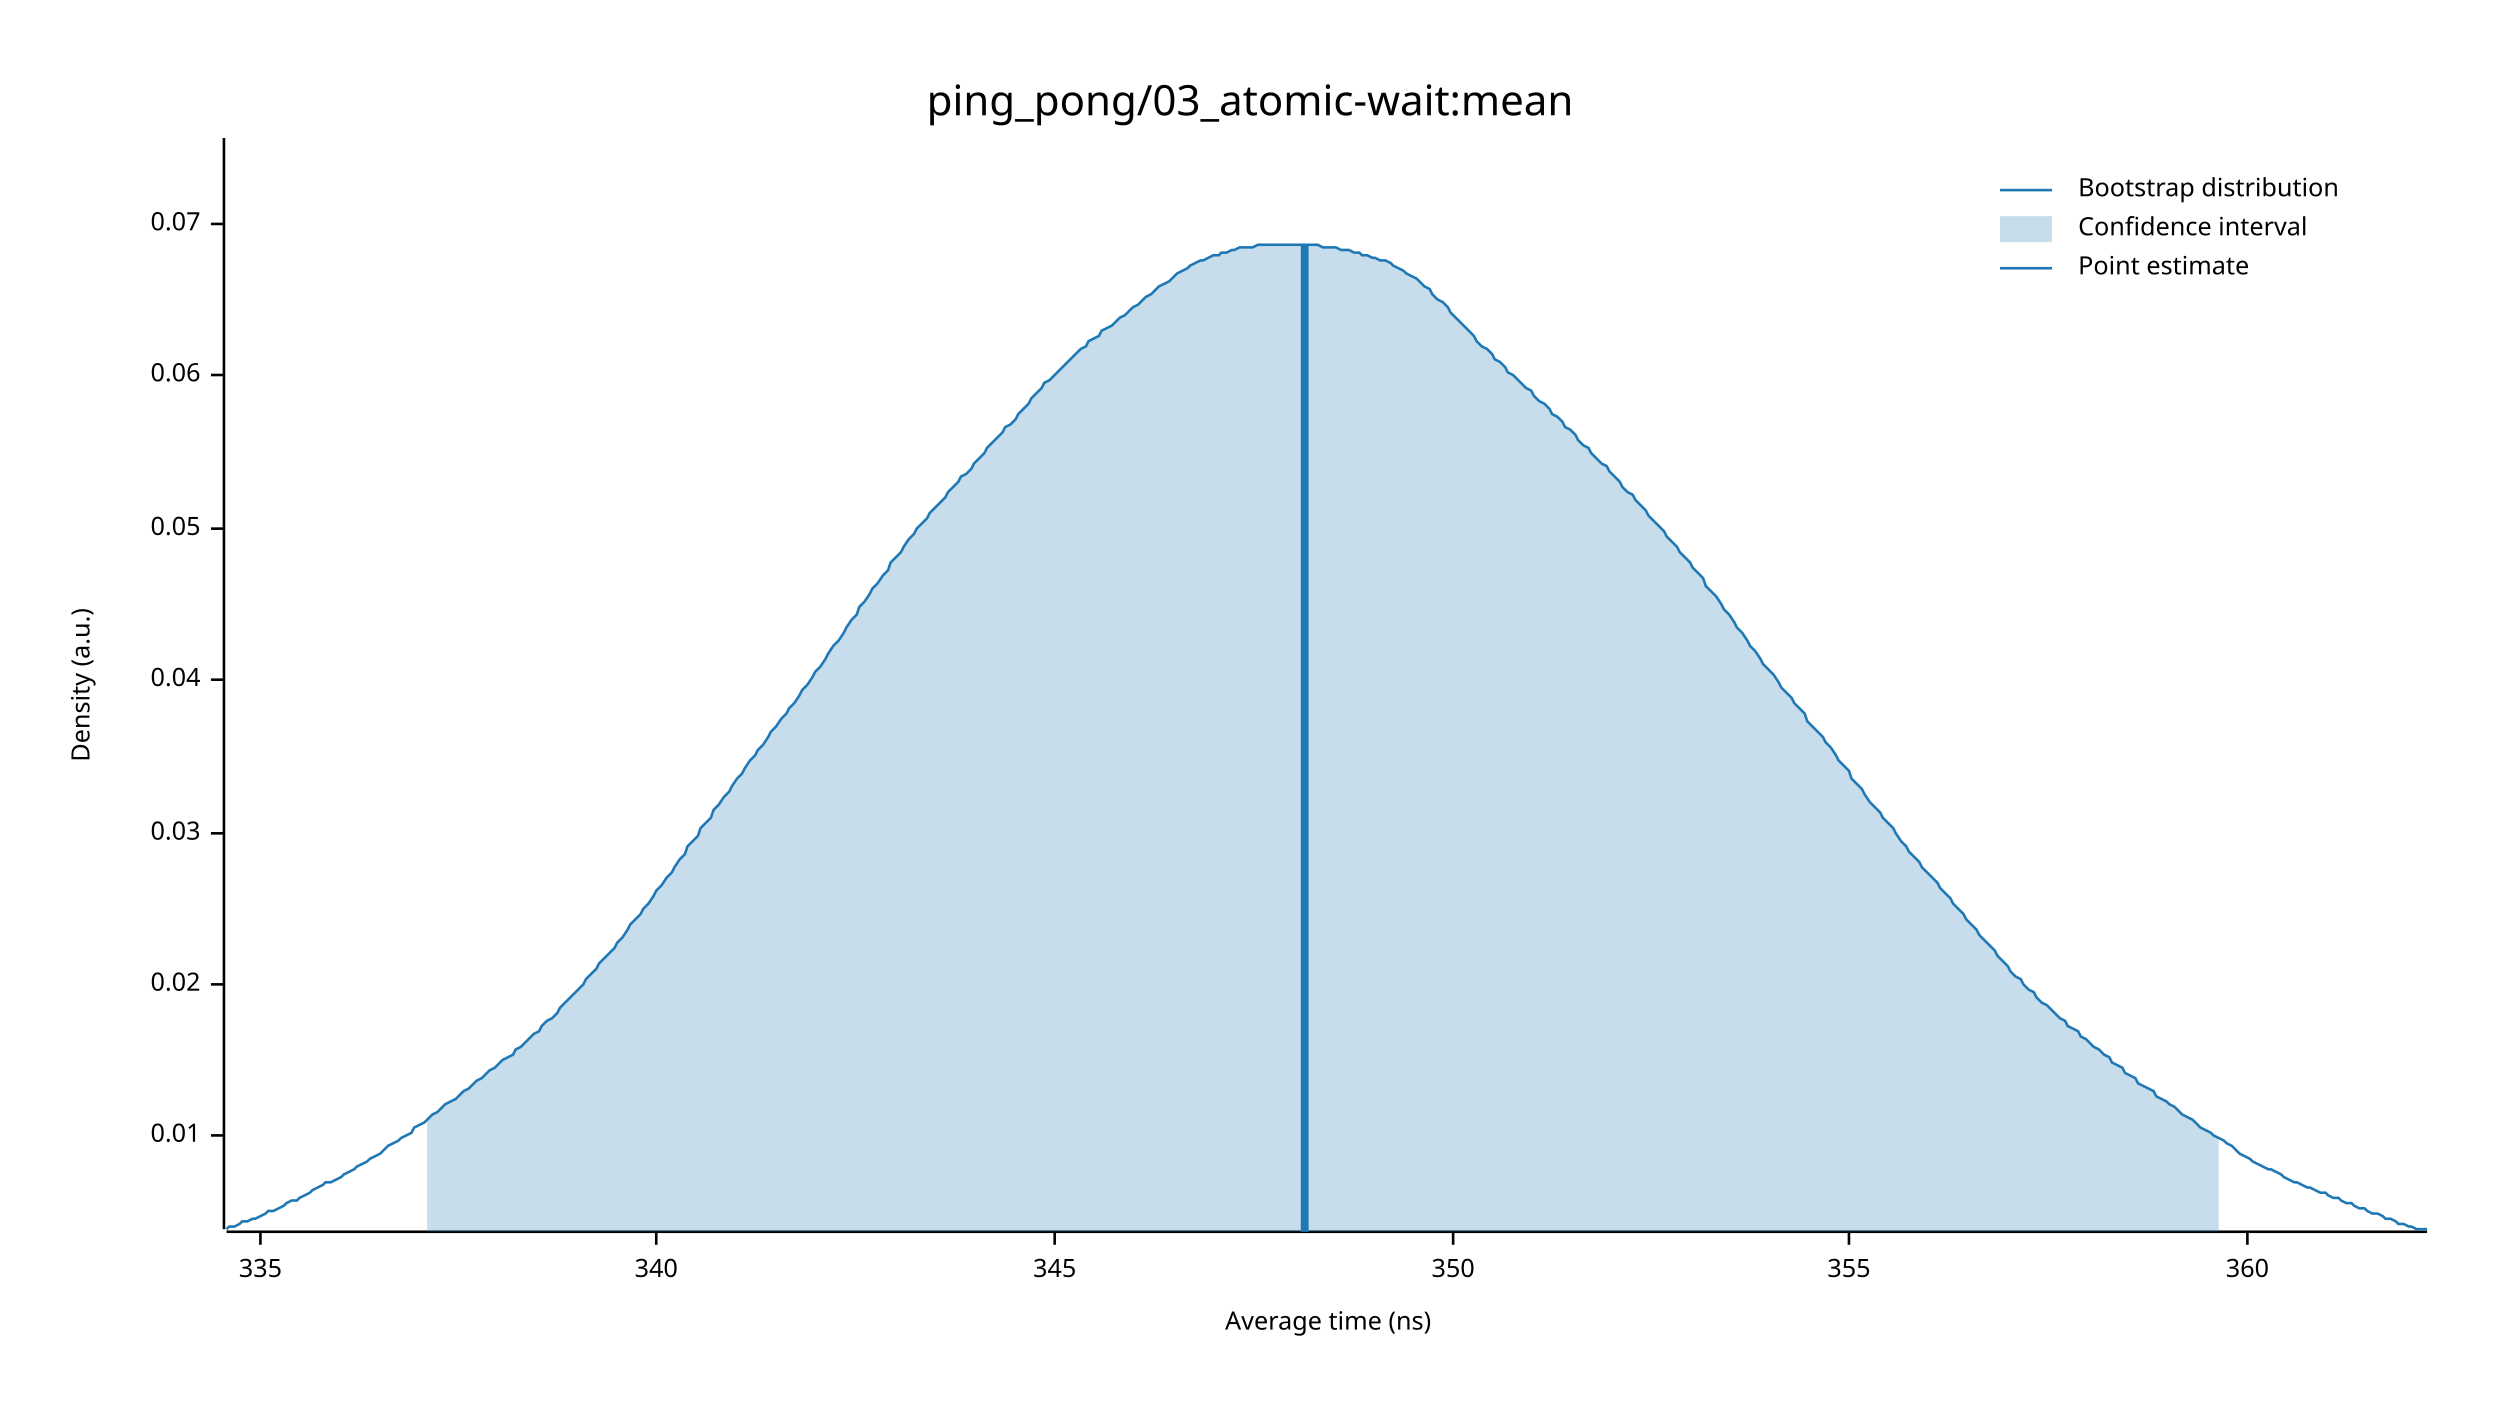
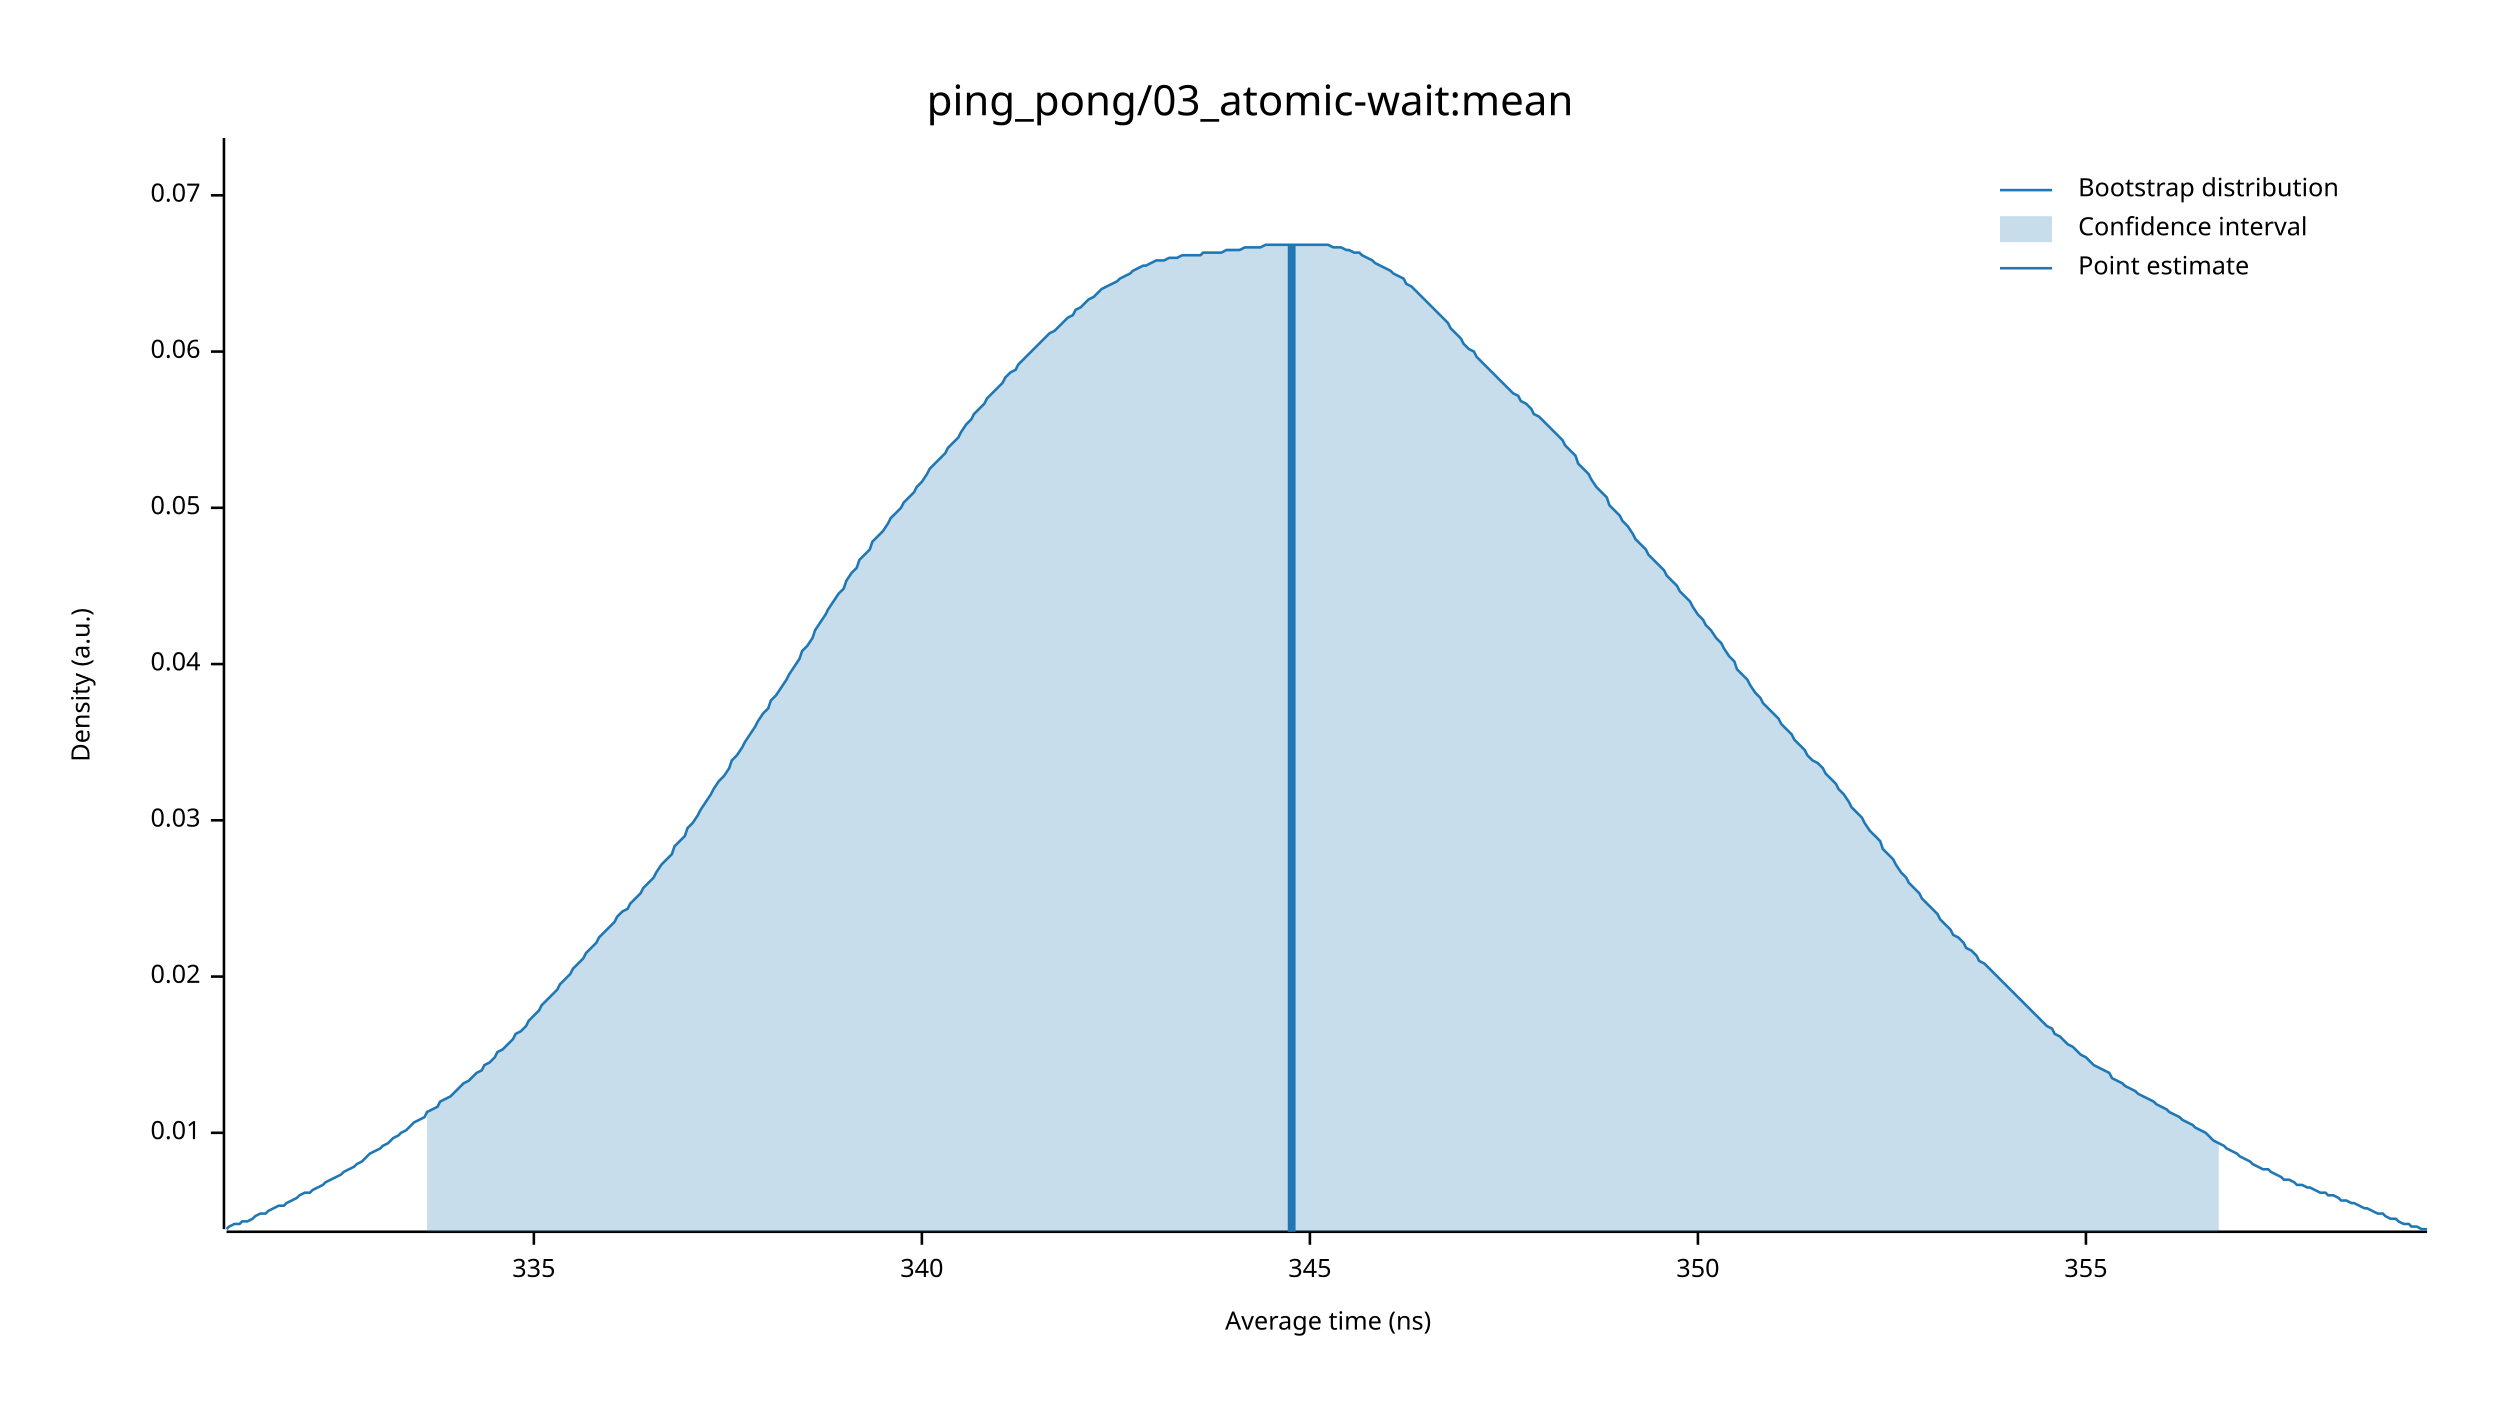
<svg xmlns="http://www.w3.org/2000/svg" width="960" height="540" viewBox="0 0 960 540">
  <text x="480" y="32" dy="0.76em" text-anchor="middle" font-family="sans-serif" font-size="16.129" opacity="1" fill="#000000">
ping_pong/03_atomic-wait:mean
</text>
  <text x="27" y="263" dy="0.76em" text-anchor="middle" font-family="sans-serif" font-size="9.677" opacity="1" fill="#000000" transform="rotate(270, 27, 263)">
Density (a.u.)
</text>
  <text x="510" y="513" dy="-0.5ex" text-anchor="middle" font-family="sans-serif" font-size="9.677" opacity="1" fill="#000000">
Average time (ns)
</text>
  <polyline fill="none" opacity="1" stroke="#000000" stroke-width="1" points="86,53 86,472 " />
-   <text x="77" y="436" dy="0.5ex" text-anchor="end" font-family="sans-serif" font-size="9.677" opacity="1" fill="#000000">
+   <text x="77" y="435" dy="0.5ex" text-anchor="end" font-family="sans-serif" font-size="9.677" opacity="1" fill="#000000">
0.01
</text>
-   <polyline fill="none" opacity="1" stroke="#000000" stroke-width="1" points="81,436 86,436 " />
-   <text x="77" y="378" dy="0.5ex" text-anchor="end" font-family="sans-serif" font-size="9.677" opacity="1" fill="#000000">
+   <polyline fill="none" opacity="1" stroke="#000000" stroke-width="1" points="81,435 86,435 " />
+   <text x="77" y="375" dy="0.5ex" text-anchor="end" font-family="sans-serif" font-size="9.677" opacity="1" fill="#000000">
0.02
</text>
-   <polyline fill="none" opacity="1" stroke="#000000" stroke-width="1" points="81,378 86,378 " />
-   <text x="77" y="320" dy="0.5ex" text-anchor="end" font-family="sans-serif" font-size="9.677" opacity="1" fill="#000000">
+   <polyline fill="none" opacity="1" stroke="#000000" stroke-width="1" points="81,375 86,375 " />
+   <text x="77" y="315" dy="0.5ex" text-anchor="end" font-family="sans-serif" font-size="9.677" opacity="1" fill="#000000">
0.03
</text>
-   <polyline fill="none" opacity="1" stroke="#000000" stroke-width="1" points="81,320 86,320 " />
-   <text x="77" y="261" dy="0.5ex" text-anchor="end" font-family="sans-serif" font-size="9.677" opacity="1" fill="#000000">
+   <polyline fill="none" opacity="1" stroke="#000000" stroke-width="1" points="81,315 86,315 " />
+   <text x="77" y="255" dy="0.5ex" text-anchor="end" font-family="sans-serif" font-size="9.677" opacity="1" fill="#000000">
0.04
</text>
-   <polyline fill="none" opacity="1" stroke="#000000" stroke-width="1" points="81,261 86,261 " />
-   <text x="77" y="203" dy="0.5ex" text-anchor="end" font-family="sans-serif" font-size="9.677" opacity="1" fill="#000000">
+   <polyline fill="none" opacity="1" stroke="#000000" stroke-width="1" points="81,255 86,255 " />
+   <text x="77" y="195" dy="0.5ex" text-anchor="end" font-family="sans-serif" font-size="9.677" opacity="1" fill="#000000">
0.05
</text>
-   <polyline fill="none" opacity="1" stroke="#000000" stroke-width="1" points="81,203 86,203 " />
-   <text x="77" y="144" dy="0.5ex" text-anchor="end" font-family="sans-serif" font-size="9.677" opacity="1" fill="#000000">
+   <polyline fill="none" opacity="1" stroke="#000000" stroke-width="1" points="81,195 86,195 " />
+   <text x="77" y="135" dy="0.5ex" text-anchor="end" font-family="sans-serif" font-size="9.677" opacity="1" fill="#000000">
0.06
</text>
-   <polyline fill="none" opacity="1" stroke="#000000" stroke-width="1" points="81,144 86,144 " />
-   <text x="77" y="86" dy="0.5ex" text-anchor="end" font-family="sans-serif" font-size="9.677" opacity="1" fill="#000000">
+   <polyline fill="none" opacity="1" stroke="#000000" stroke-width="1" points="81,135 86,135 " />
+   <text x="77" y="75" dy="0.5ex" text-anchor="end" font-family="sans-serif" font-size="9.677" opacity="1" fill="#000000">
0.07
</text>
-   <polyline fill="none" opacity="1" stroke="#000000" stroke-width="1" points="81,86 86,86 " />
+   <polyline fill="none" opacity="1" stroke="#000000" stroke-width="1" points="81,75 86,75 " />
  <polyline fill="none" opacity="1" stroke="#000000" stroke-width="1" points="87,473 932,473 " />
-   <text x="100" y="483" dy="0.76em" text-anchor="middle" font-family="sans-serif" font-size="9.677" opacity="1" fill="#000000">
+   <text x="205" y="483" dy="0.76em" text-anchor="middle" font-family="sans-serif" font-size="9.677" opacity="1" fill="#000000">
335
</text>
-   <polyline fill="none" opacity="1" stroke="#000000" stroke-width="1" points="100,473 100,478 " />
-   <text x="252" y="483" dy="0.76em" text-anchor="middle" font-family="sans-serif" font-size="9.677" opacity="1" fill="#000000">
+   <polyline fill="none" opacity="1" stroke="#000000" stroke-width="1" points="205,473 205,478 " />
+   <text x="354" y="483" dy="0.76em" text-anchor="middle" font-family="sans-serif" font-size="9.677" opacity="1" fill="#000000">
340
</text>
-   <polyline fill="none" opacity="1" stroke="#000000" stroke-width="1" points="252,473 252,478 " />
-   <text x="405" y="483" dy="0.76em" text-anchor="middle" font-family="sans-serif" font-size="9.677" opacity="1" fill="#000000">
+   <polyline fill="none" opacity="1" stroke="#000000" stroke-width="1" points="354,473 354,478 " />
+   <text x="503" y="483" dy="0.76em" text-anchor="middle" font-family="sans-serif" font-size="9.677" opacity="1" fill="#000000">
345
</text>
-   <polyline fill="none" opacity="1" stroke="#000000" stroke-width="1" points="405,473 405,478 " />
-   <text x="558" y="483" dy="0.76em" text-anchor="middle" font-family="sans-serif" font-size="9.677" opacity="1" fill="#000000">
+   <polyline fill="none" opacity="1" stroke="#000000" stroke-width="1" points="503,473 503,478 " />
+   <text x="652" y="483" dy="0.76em" text-anchor="middle" font-family="sans-serif" font-size="9.677" opacity="1" fill="#000000">
350
</text>
-   <polyline fill="none" opacity="1" stroke="#000000" stroke-width="1" points="558,473 558,478 " />
-   <text x="710" y="483" dy="0.76em" text-anchor="middle" font-family="sans-serif" font-size="9.677" opacity="1" fill="#000000">
+   <polyline fill="none" opacity="1" stroke="#000000" stroke-width="1" points="652,473 652,478 " />
+   <text x="801" y="483" dy="0.76em" text-anchor="middle" font-family="sans-serif" font-size="9.677" opacity="1" fill="#000000">
355
</text>
-   <polyline fill="none" opacity="1" stroke="#000000" stroke-width="1" points="710,473 710,478 " />
-   <text x="863" y="483" dy="0.76em" text-anchor="middle" font-family="sans-serif" font-size="9.677" opacity="1" fill="#000000">
- 360
- </text>
-   <polyline fill="none" opacity="1" stroke="#000000" stroke-width="1" points="863,473 863,478 " />
-   <polyline fill="none" opacity="1" stroke="#1F78B4" stroke-width="1" points="87,472 88,471 90,471 92,470 93,469 95,469 97,468 98,468 100,467 102,466 103,465 105,465 107,464 109,463 110,462 112,461 114,461 115,460 117,459 119,458 120,457 122,456 124,455 125,454 127,454 129,453 131,452 132,451 134,450 136,449 137,448 139,447 141,446 142,445 144,444 146,443 147,442 149,440 151,439 153,438 154,437 156,436 158,435 159,433 161,432 163,431 164,430 166,428 168,427 169,426 171,424 173,423 175,422 176,421 178,419 180,418 181,417 183,415 185,414 186,413 188,411 190,410 191,409 193,407 195,406 197,405 198,403 200,402 202,400 203,399 205,397 207,396 208,394 210,392 212,391 214,389 215,387 217,385 219,383 220,382 222,380 224,378 225,376 227,374 229,372 230,370 232,368 234,366 236,364 237,362 239,360 241,357 242,355 244,353 246,351 247,349 249,347 251,344 252,342 254,340 256,337 258,335 259,333 261,330 263,328 264,325 266,323 268,321 269,318 271,316 273,314 274,311 276,309 278,306 280,304 281,302 283,299 285,297 286,295 288,292 290,290 291,288 293,286 295,283 296,281 298,279 300,276 302,274 303,272 305,270 307,267 308,265 310,263 312,260 313,258 315,256 317,253 318,251 320,248 322,246 324,243 325,241 327,238 329,236 330,233 332,231 334,228 335,226 337,224 339,221 341,219 342,216 344,214 346,212 347,210 349,207 351,205 352,203 354,201 356,199 357,197 359,195 361,193 363,191 364,189 366,187 368,185 369,183 371,182 373,180 374,178 376,176 378,174 379,172 381,170 383,168 385,166 386,164 388,163 390,161 391,159 393,157 395,155 396,153 398,151 400,149 401,147 403,146 405,144 407,142 408,141 410,139 412,137 413,136 415,134 417,133 418,131 420,130 422,129 423,127 425,126 427,125 429,123 430,122 432,121 434,119 435,118 437,117 439,115 440,114 442,113 444,111 445,110 447,109 449,108 451,106 452,105 454,104 456,103 457,102 459,101 461,100 462,100 464,99 466,98 468,98 469,97 471,97 473,96 474,96 476,95 478,95 479,95 481,95 483,94 484,94 486,94 488,94 490,94 491,94 493,94 495,94 496,94 498,94 500,94 501,94 503,94 505,94 506,94 508,95 510,95 512,95 513,95 515,96 517,96 518,96 520,97 522,97 523,98 525,98 527,99 528,99 530,100 532,100 534,101 535,102 537,103 539,104 540,105 542,106 544,107 545,108 547,110 549,111 550,113 552,115 554,116 556,118 557,120 559,122 561,124 562,125 564,127 566,129 567,131 569,133 571,134 573,136 574,138 576,139 578,141 579,143 581,144 583,146 584,147 586,149 588,150 589,152 591,154 593,155 595,157 596,159 598,160 600,162 601,164 603,165 605,167 606,169 608,171 610,172 611,174 613,176 615,178 617,179 618,181 620,183 622,185 623,187 625,189 627,190 628,192 630,194 632,196 633,198 635,200 637,202 639,204 640,206 642,208 644,210 645,212 647,214 649,216 650,218 652,220 654,222 655,225 657,227 659,229 661,232 662,234 664,236 666,239 667,241 669,243 671,246 672,248 674,250 676,253 677,255 679,257 681,259 683,262 684,264 686,266 688,268 689,270 691,272 693,274 694,277 696,279 698,281 700,283 701,285 703,287 705,290 706,292 708,294 710,296 711,299 713,301 715,303 716,305 718,308 720,310 722,312 723,314 725,316 727,318 728,320 730,323 732,325 733,327 735,329 737,331 738,333 740,335 742,337 744,339 745,341 747,343 749,345 750,347 752,349 754,351 755,353 757,355 759,357 760,359 762,361 764,363 766,365 767,367 769,369 771,371 772,373 774,375 776,376 777,378 779,380 781,381 782,383 784,385 786,386 788,388 789,389 791,391 793,392 794,394 796,395 798,396 799,398 801,399 803,401 804,402 806,403 808,405 810,406 811,408 813,409 815,410 816,412 818,413 820,414 821,416 823,417 825,418 827,419 828,421 830,422 832,423 833,424 835,425 837,427 838,428 840,429 842,430 843,431 845,433 847,434 849,435 850,436 852,437 854,438 855,439 857,440 859,442 860,443 862,444 864,445 865,446 867,447 869,448 871,449 872,449 874,450 876,451 877,452 879,453 881,454 882,454 884,455 886,456 887,456 889,457 891,458 893,458 894,459 896,460 898,460 899,461 901,462 903,462 904,463 906,464 908,464 909,465 911,466 913,466 915,467 916,468 918,468 920,469 921,470 923,470 925,471 926,471 928,472 930,472 932,472 " />
-   <polygon opacity="0.25" fill="#1F78B4" points="164,430 166,428 168,427 169,426 171,424 173,423 175,422 176,421 178,419 180,418 181,417 183,415 185,414 186,413 188,411 190,410 191,409 193,407 195,406 197,405 198,403 200,402 202,400 203,399 205,397 207,396 208,394 210,392 212,391 214,389 215,387 217,385 219,383 220,382 222,380 224,378 225,376 227,374 229,372 230,370 232,368 234,366 236,364 237,362 239,360 241,357 242,355 244,353 246,351 247,349 249,347 251,344 252,342 254,340 256,337 258,335 259,333 261,330 263,328 264,325 266,323 268,321 269,318 271,316 273,314 274,311 276,309 278,306 280,304 281,302 283,299 285,297 286,295 288,292 290,290 291,288 293,286 295,283 296,281 298,279 300,276 302,274 303,272 305,270 307,267 308,265 310,263 312,260 313,258 315,256 317,253 318,251 320,248 322,246 324,243 325,241 327,238 329,236 330,233 332,231 334,228 335,226 337,224 339,221 341,219 342,216 344,214 346,212 347,210 349,207 351,205 352,203 354,201 356,199 357,197 359,195 361,193 363,191 364,189 366,187 368,185 369,183 371,182 373,180 374,178 376,176 378,174 379,172 381,170 383,168 385,166 386,164 388,163 390,161 391,159 393,157 395,155 396,153 398,151 400,149 401,147 403,146 405,144 407,142 408,141 410,139 412,137 413,136 415,134 417,133 418,131 420,130 422,129 423,127 425,126 427,125 429,123 430,122 432,121 434,119 435,118 437,117 439,115 440,114 442,113 444,111 445,110 447,109 449,108 451,106 452,105 454,104 456,103 457,102 459,101 461,100 462,100 464,99 466,98 468,98 469,97 471,97 473,96 474,96 476,95 478,95 479,95 481,95 483,94 484,94 486,94 488,94 490,94 491,94 493,94 495,94 496,94 498,94 500,94 501,94 503,94 505,94 506,94 508,95 510,95 512,95 513,95 515,96 517,96 518,96 520,97 522,97 523,98 525,98 527,99 528,99 530,100 532,100 534,101 535,102 537,103 539,104 540,105 542,106 544,107 545,108 547,110 549,111 550,113 552,115 554,116 556,118 557,120 559,122 561,124 562,125 564,127 566,129 567,131 569,133 571,134 573,136 574,138 576,139 578,141 579,143 581,144 583,146 584,147 586,149 588,150 589,152 591,154 593,155 595,157 596,159 598,160 600,162 601,164 603,165 605,167 606,169 608,171 610,172 611,174 613,176 615,178 617,179 618,181 620,183 622,185 623,187 625,189 627,190 628,192 630,194 632,196 633,198 635,200 637,202 639,204 640,206 642,208 644,210 645,212 647,214 649,216 650,218 652,220 654,222 655,225 657,227 659,229 661,232 662,234 664,236 666,239 667,241 669,243 671,246 672,248 674,250 676,253 677,255 679,257 681,259 683,262 684,264 686,266 688,268 689,270 691,272 693,274 694,277 696,279 698,281 700,283 701,285 703,287 705,290 706,292 708,294 710,296 711,299 713,301 715,303 716,305 718,308 720,310 722,312 723,314 725,316 727,318 728,320 730,323 732,325 733,327 735,329 737,331 738,333 740,335 742,337 744,339 745,341 747,343 749,345 750,347 752,349 754,351 755,353 757,355 759,357 760,359 762,361 764,363 766,365 767,367 769,369 771,371 772,373 774,375 776,376 777,378 779,380 781,381 782,383 784,385 786,386 788,388 789,389 791,391 793,392 794,394 796,395 798,396 799,398 801,399 803,401 804,402 806,403 808,405 810,406 811,408 813,409 815,410 816,412 818,413 820,414 821,416 823,417 825,418 827,419 828,421 830,422 832,423 833,424 835,425 837,427 838,428 840,429 842,430 843,431 845,433 847,434 849,435 850,436 852,437 852,473 164,473 " />
-   <polyline fill="none" opacity="1" stroke="#1F78B4" stroke-width="3" points="501,473 501,94 " />
+   <polyline fill="none" opacity="1" stroke="#000000" stroke-width="1" points="801,473 801,478 " />
+   <polyline fill="none" opacity="1" stroke="#1F78B4" stroke-width="1" points="87,472 88,471 90,470 92,470 93,469 95,469 97,468 98,467 100,466 102,466 103,465 105,464 107,463 109,463 110,462 112,461 114,460 115,459 117,458 119,458 120,457 122,456 124,455 125,454 127,453 129,452 131,451 132,450 134,449 136,448 137,447 139,446 141,444 142,443 144,442 146,441 147,440 149,439 151,437 153,436 154,435 156,434 158,432 159,431 161,430 163,429 164,427 166,426 168,425 169,423 171,422 173,421 175,419 176,418 178,416 180,415 181,414 183,412 185,411 186,409 188,408 190,406 191,404 193,403 195,401 197,399 198,397 200,396 202,394 203,392 205,390 207,388 208,386 210,384 212,382 214,380 215,378 217,376 219,374 220,372 222,370 224,368 225,366 227,364 229,362 230,360 232,358 234,356 236,354 237,352 239,350 241,349 242,347 244,345 246,343 247,341 249,339 251,337 252,335 254,332 256,330 258,328 259,325 261,323 263,321 264,318 266,316 268,313 269,311 271,308 273,305 274,303 276,300 278,298 280,295 281,292 283,290 285,287 286,285 288,282 290,279 291,277 293,274 295,272 296,269 298,267 300,264 302,261 303,259 305,256 307,253 308,250 310,248 312,245 313,242 315,239 317,236 318,234 320,231 322,228 324,226 325,223 327,220 329,218 330,215 332,213 334,211 335,208 337,206 339,204 341,201 342,199 344,197 346,195 347,193 349,191 351,189 352,187 354,185 356,182 357,180 359,178 361,176 363,174 364,172 366,170 368,168 369,166 371,163 373,161 374,159 376,157 378,155 379,153 381,151 383,149 385,147 386,145 388,143 390,142 391,140 393,138 395,136 396,135 398,133 400,131 401,130 403,128 405,127 407,125 408,124 410,122 412,121 413,119 415,118 417,116 418,115 420,114 422,112 423,111 425,110 427,109 429,108 430,107 432,106 434,105 435,104 437,103 439,102 440,102 442,101 444,100 445,100 447,100 449,99 451,99 452,99 454,98 456,98 457,98 459,98 461,98 462,97 464,97 466,97 468,97 469,97 471,96 473,96 474,96 476,96 478,95 479,95 481,95 483,95 484,95 486,94 488,94 490,94 491,94 493,94 495,94 496,94 498,94 500,94 501,94 503,94 505,94 506,94 508,94 510,94 512,95 513,95 515,95 517,96 518,96 520,97 522,97 523,98 525,99 527,100 528,101 530,102 532,103 534,104 535,105 537,106 539,107 540,109 542,110 544,112 545,113 547,115 549,117 550,118 552,120 554,122 556,124 557,126 559,128 561,130 562,132 564,134 566,135 567,137 569,139 571,141 573,143 574,144 576,146 578,148 579,149 581,151 583,152 584,154 586,155 588,157 589,159 591,160 593,162 595,164 596,165 598,167 600,169 601,171 603,173 605,175 606,178 608,180 610,182 611,184 613,187 615,189 617,191 618,194 620,196 622,198 623,200 625,202 627,205 628,207 630,209 632,211 633,213 635,215 637,217 639,219 640,221 642,223 644,225 645,227 647,229 649,231 650,233 652,236 654,238 655,240 657,242 659,245 661,247 662,249 664,252 666,254 667,257 669,259 671,261 672,263 674,266 676,268 677,270 679,272 681,274 683,276 684,278 686,280 688,282 689,284 691,286 693,288 694,290 696,292 698,293 700,295 701,297 703,299 705,301 706,303 708,305 710,308 711,310 713,312 715,314 716,316 718,319 720,321 722,323 723,326 725,328 727,330 728,332 730,335 732,337 733,339 735,341 737,343 738,345 740,347 742,349 744,351 745,353 747,355 749,357 750,359 752,360 754,362 755,364 757,365 759,367 760,369 762,370 764,372 766,374 767,375 769,377 771,379 772,380 774,382 776,384 777,385 779,387 781,389 782,390 784,392 786,394 788,395 789,397 791,398 793,400 794,401 796,402 798,404 799,405 801,406 803,408 804,409 806,410 808,411 810,412 811,414 813,415 815,416 816,417 818,418 820,419 821,420 823,421 825,422 827,423 828,424 830,425 832,426 833,427 835,428 837,429 838,430 840,431 842,432 843,433 845,434 847,435 849,437 850,438 852,439 854,440 855,441 857,442 859,443 860,444 862,445 864,446 865,447 867,448 869,449 871,449 872,450 874,451 876,452 877,453 879,453 881,454 882,455 884,455 886,456 887,456 889,457 891,458 893,458 894,459 896,459 898,460 899,461 901,461 903,462 904,462 906,463 908,464 909,464 911,465 913,466 915,466 916,467 918,468 920,468 921,469 923,470 925,470 926,471 928,471 930,472 932,472 " />
+   <polygon opacity="0.25" fill="#1F78B4" points="164,427 166,426 168,425 169,423 171,422 173,421 175,419 176,418 178,416 180,415 181,414 183,412 185,411 186,409 188,408 190,406 191,404 193,403 195,401 197,399 198,397 200,396 202,394 203,392 205,390 207,388 208,386 210,384 212,382 214,380 215,378 217,376 219,374 220,372 222,370 224,368 225,366 227,364 229,362 230,360 232,358 234,356 236,354 237,352 239,350 241,349 242,347 244,345 246,343 247,341 249,339 251,337 252,335 254,332 256,330 258,328 259,325 261,323 263,321 264,318 266,316 268,313 269,311 271,308 273,305 274,303 276,300 278,298 280,295 281,292 283,290 285,287 286,285 288,282 290,279 291,277 293,274 295,272 296,269 298,267 300,264 302,261 303,259 305,256 307,253 308,250 310,248 312,245 313,242 315,239 317,236 318,234 320,231 322,228 324,226 325,223 327,220 329,218 330,215 332,213 334,211 335,208 337,206 339,204 341,201 342,199 344,197 346,195 347,193 349,191 351,189 352,187 354,185 356,182 357,180 359,178 361,176 363,174 364,172 366,170 368,168 369,166 371,163 373,161 374,159 376,157 378,155 379,153 381,151 383,149 385,147 386,145 388,143 390,142 391,140 393,138 395,136 396,135 398,133 400,131 401,130 403,128 405,127 407,125 408,124 410,122 412,121 413,119 415,118 417,116 418,115 420,114 422,112 423,111 425,110 427,109 429,108 430,107 432,106 434,105 435,104 437,103 439,102 440,102 442,101 444,100 445,100 447,100 449,99 451,99 452,99 454,98 456,98 457,98 459,98 461,98 462,97 464,97 466,97 468,97 469,97 471,96 473,96 474,96 476,96 478,95 479,95 481,95 483,95 484,95 486,94 488,94 490,94 491,94 493,94 495,94 496,94 498,94 500,94 501,94 503,94 505,94 506,94 508,94 510,94 512,95 513,95 515,95 517,96 518,96 520,97 522,97 523,98 525,99 527,100 528,101 530,102 532,103 534,104 535,105 537,106 539,107 540,109 542,110 544,112 545,113 547,115 549,117 550,118 552,120 554,122 556,124 557,126 559,128 561,130 562,132 564,134 566,135 567,137 569,139 571,141 573,143 574,144 576,146 578,148 579,149 581,151 583,152 584,154 586,155 588,157 589,159 591,160 593,162 595,164 596,165 598,167 600,169 601,171 603,173 605,175 606,178 608,180 610,182 611,184 613,187 615,189 617,191 618,194 620,196 622,198 623,200 625,202 627,205 628,207 630,209 632,211 633,213 635,215 637,217 639,219 640,221 642,223 644,225 645,227 647,229 649,231 650,233 652,236 654,238 655,240 657,242 659,245 661,247 662,249 664,252 666,254 667,257 669,259 671,261 672,263 674,266 676,268 677,270 679,272 681,274 683,276 684,278 686,280 688,282 689,284 691,286 693,288 694,290 696,292 698,293 700,295 701,297 703,299 705,301 706,303 708,305 710,308 711,310 713,312 715,314 716,316 718,319 720,321 722,323 723,326 725,328 727,330 728,332 730,335 732,337 733,339 735,341 737,343 738,345 740,347 742,349 744,351 745,353 747,355 749,357 750,359 752,360 754,362 755,364 757,365 759,367 760,369 762,370 764,372 766,374 767,375 769,377 771,379 772,380 774,382 776,384 777,385 779,387 781,389 782,390 784,392 786,394 788,395 789,397 791,398 793,400 794,401 796,402 798,404 799,405 801,406 803,408 804,409 806,410 808,411 810,412 811,414 813,415 815,416 816,417 818,418 820,419 821,420 823,421 825,422 827,423 828,424 830,425 832,426 833,427 835,428 837,429 838,430 840,431 842,432 843,433 845,434 847,435 849,437 850,438 852,439 852,473 164,473 " />
+   <polyline fill="none" opacity="1" stroke="#1F78B4" stroke-width="3" points="496,473 496,94 " />
  <text x="798" y="68" dy="0.76em" text-anchor="start" font-family="sans-serif" font-size="9.677" opacity="1" fill="#000000">
Bootstrap distribution
</text>
  <text x="798" y="83" dy="0.76em" text-anchor="start" font-family="sans-serif" font-size="9.677" opacity="1" fill="#000000">
Confidence interval
</text>
  <text x="798" y="98" dy="0.76em" text-anchor="start" font-family="sans-serif" font-size="9.677" opacity="1" fill="#000000">
Point estimate
</text>
  <polyline fill="none" opacity="1" stroke="#1F78B4" stroke-width="1" points="768,73 788,73 " />
  <rect x="768" y="83" width="20" height="10" opacity="0.25" fill="#1F78B4" stroke="none" />
  <polyline fill="none" opacity="1" stroke="#1F78B4" stroke-width="1" points="768,103 788,103 " />
</svg>
